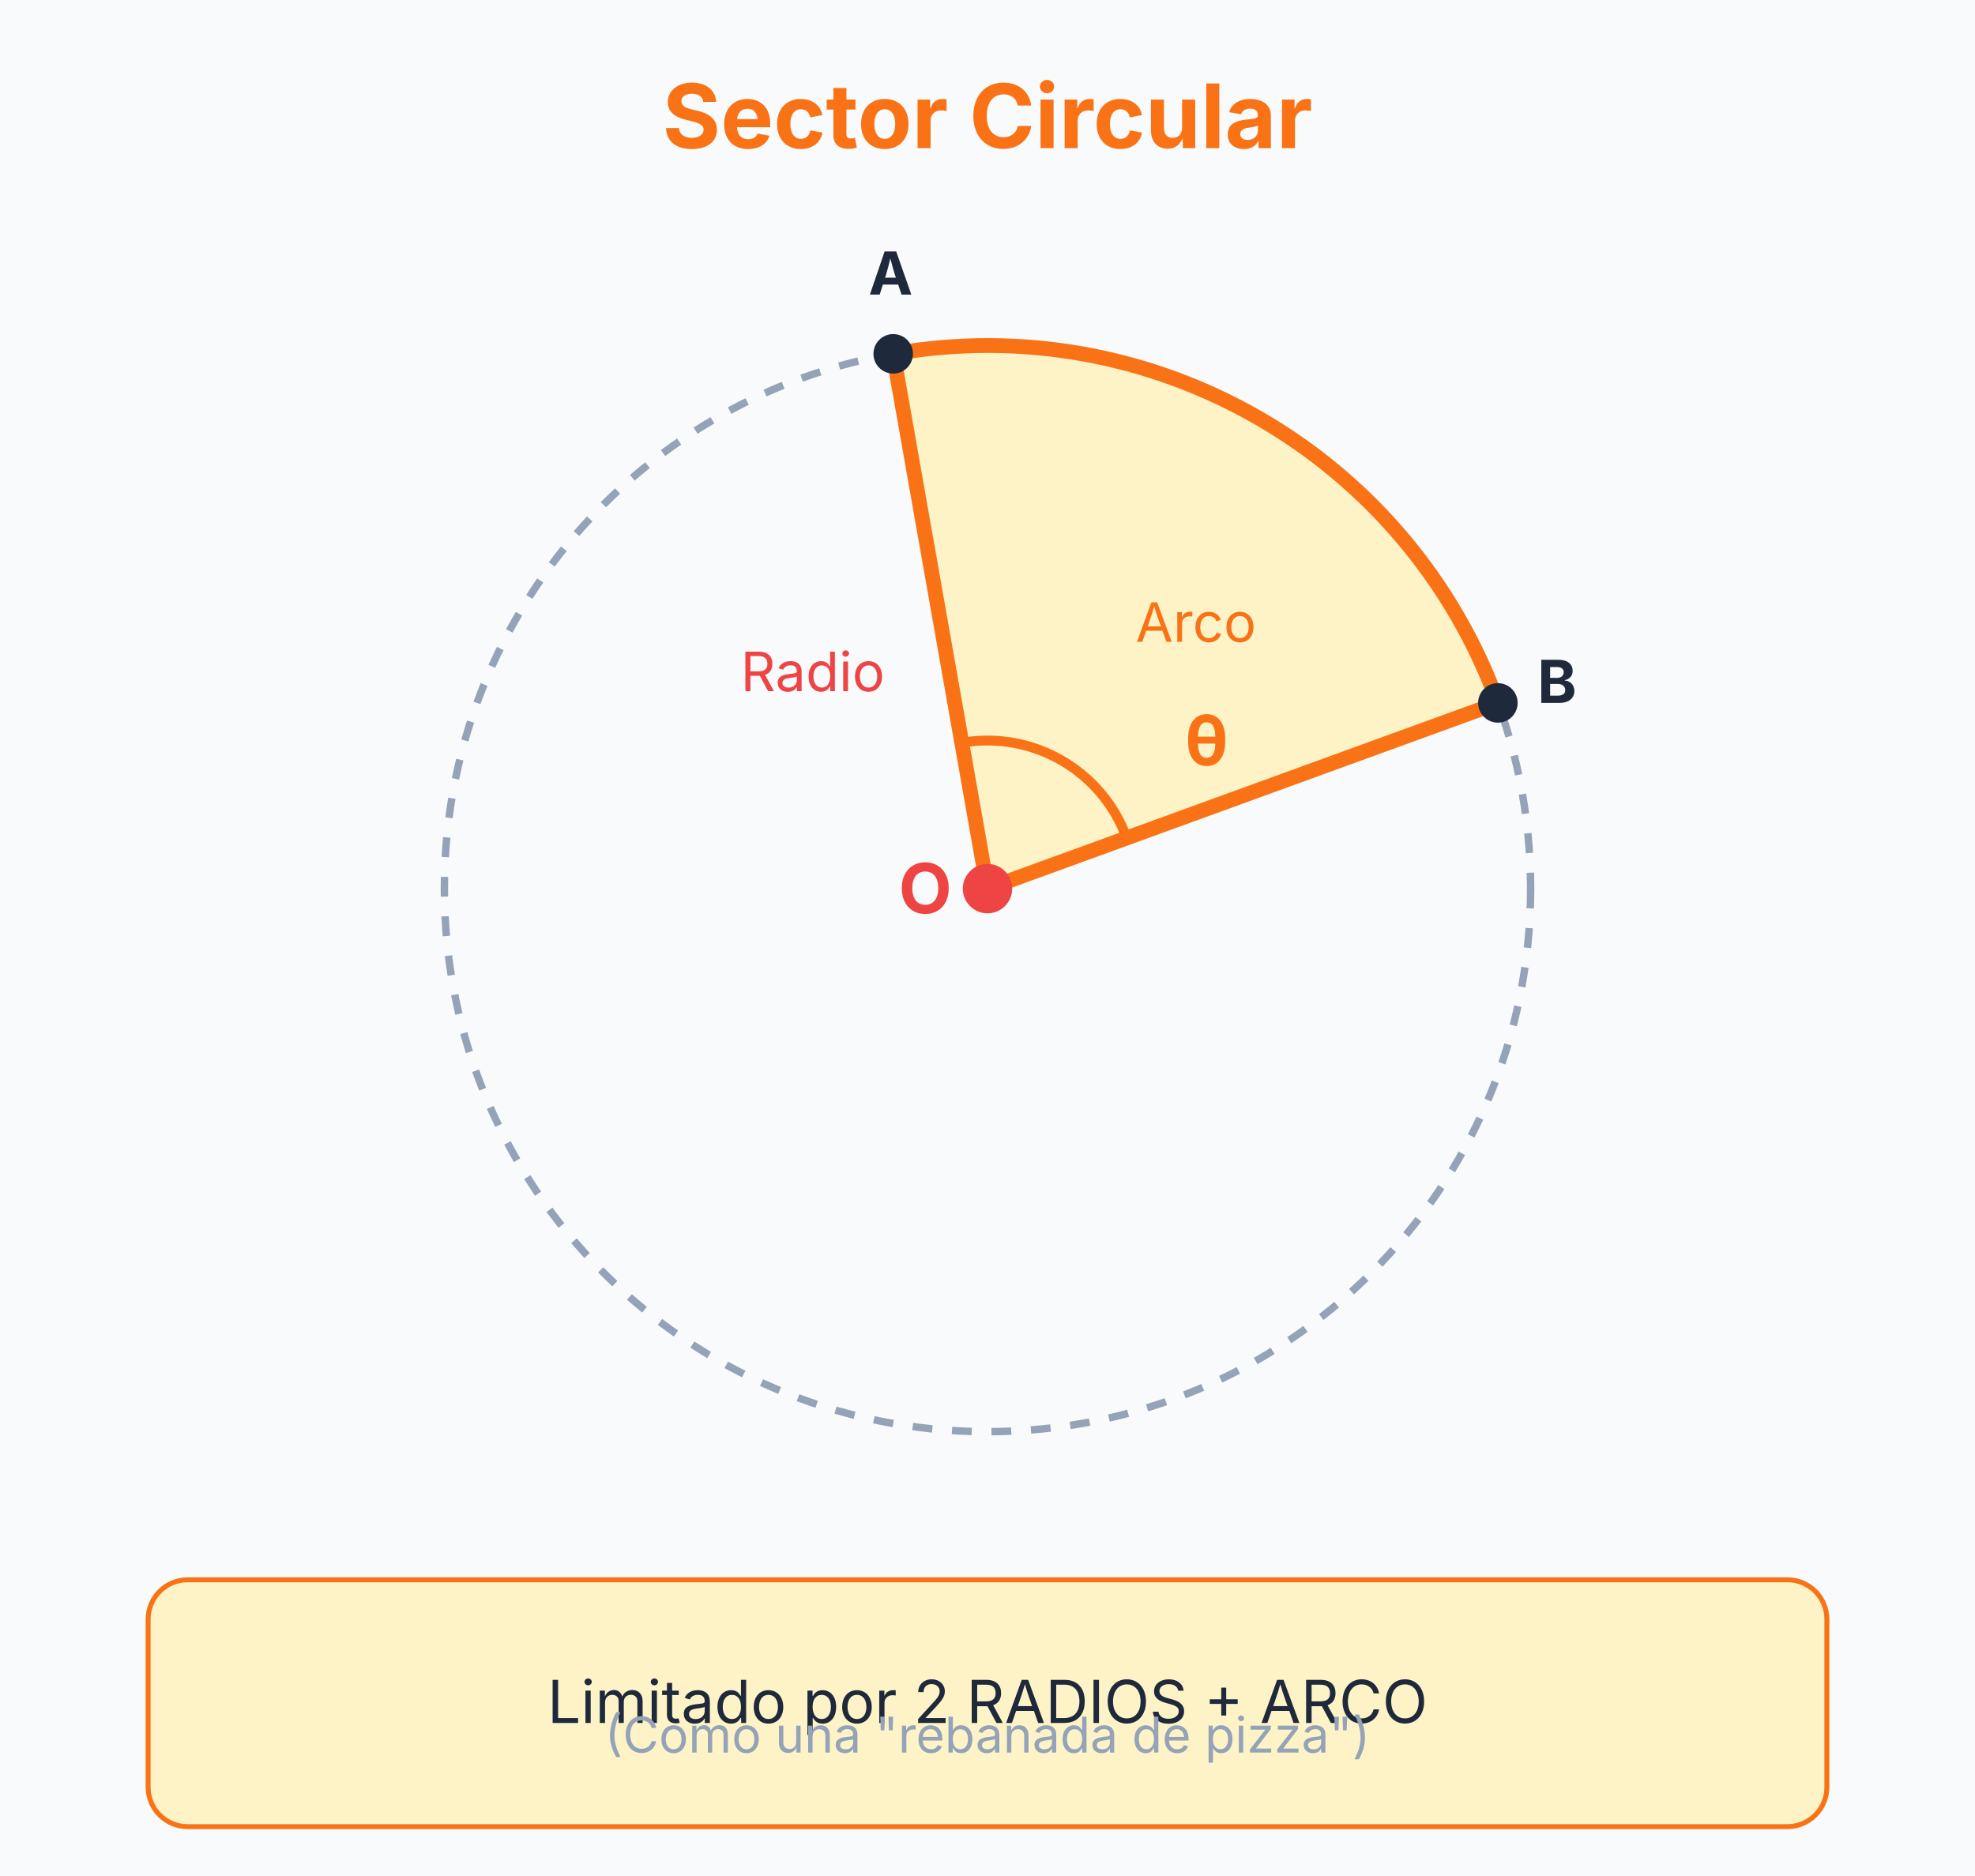
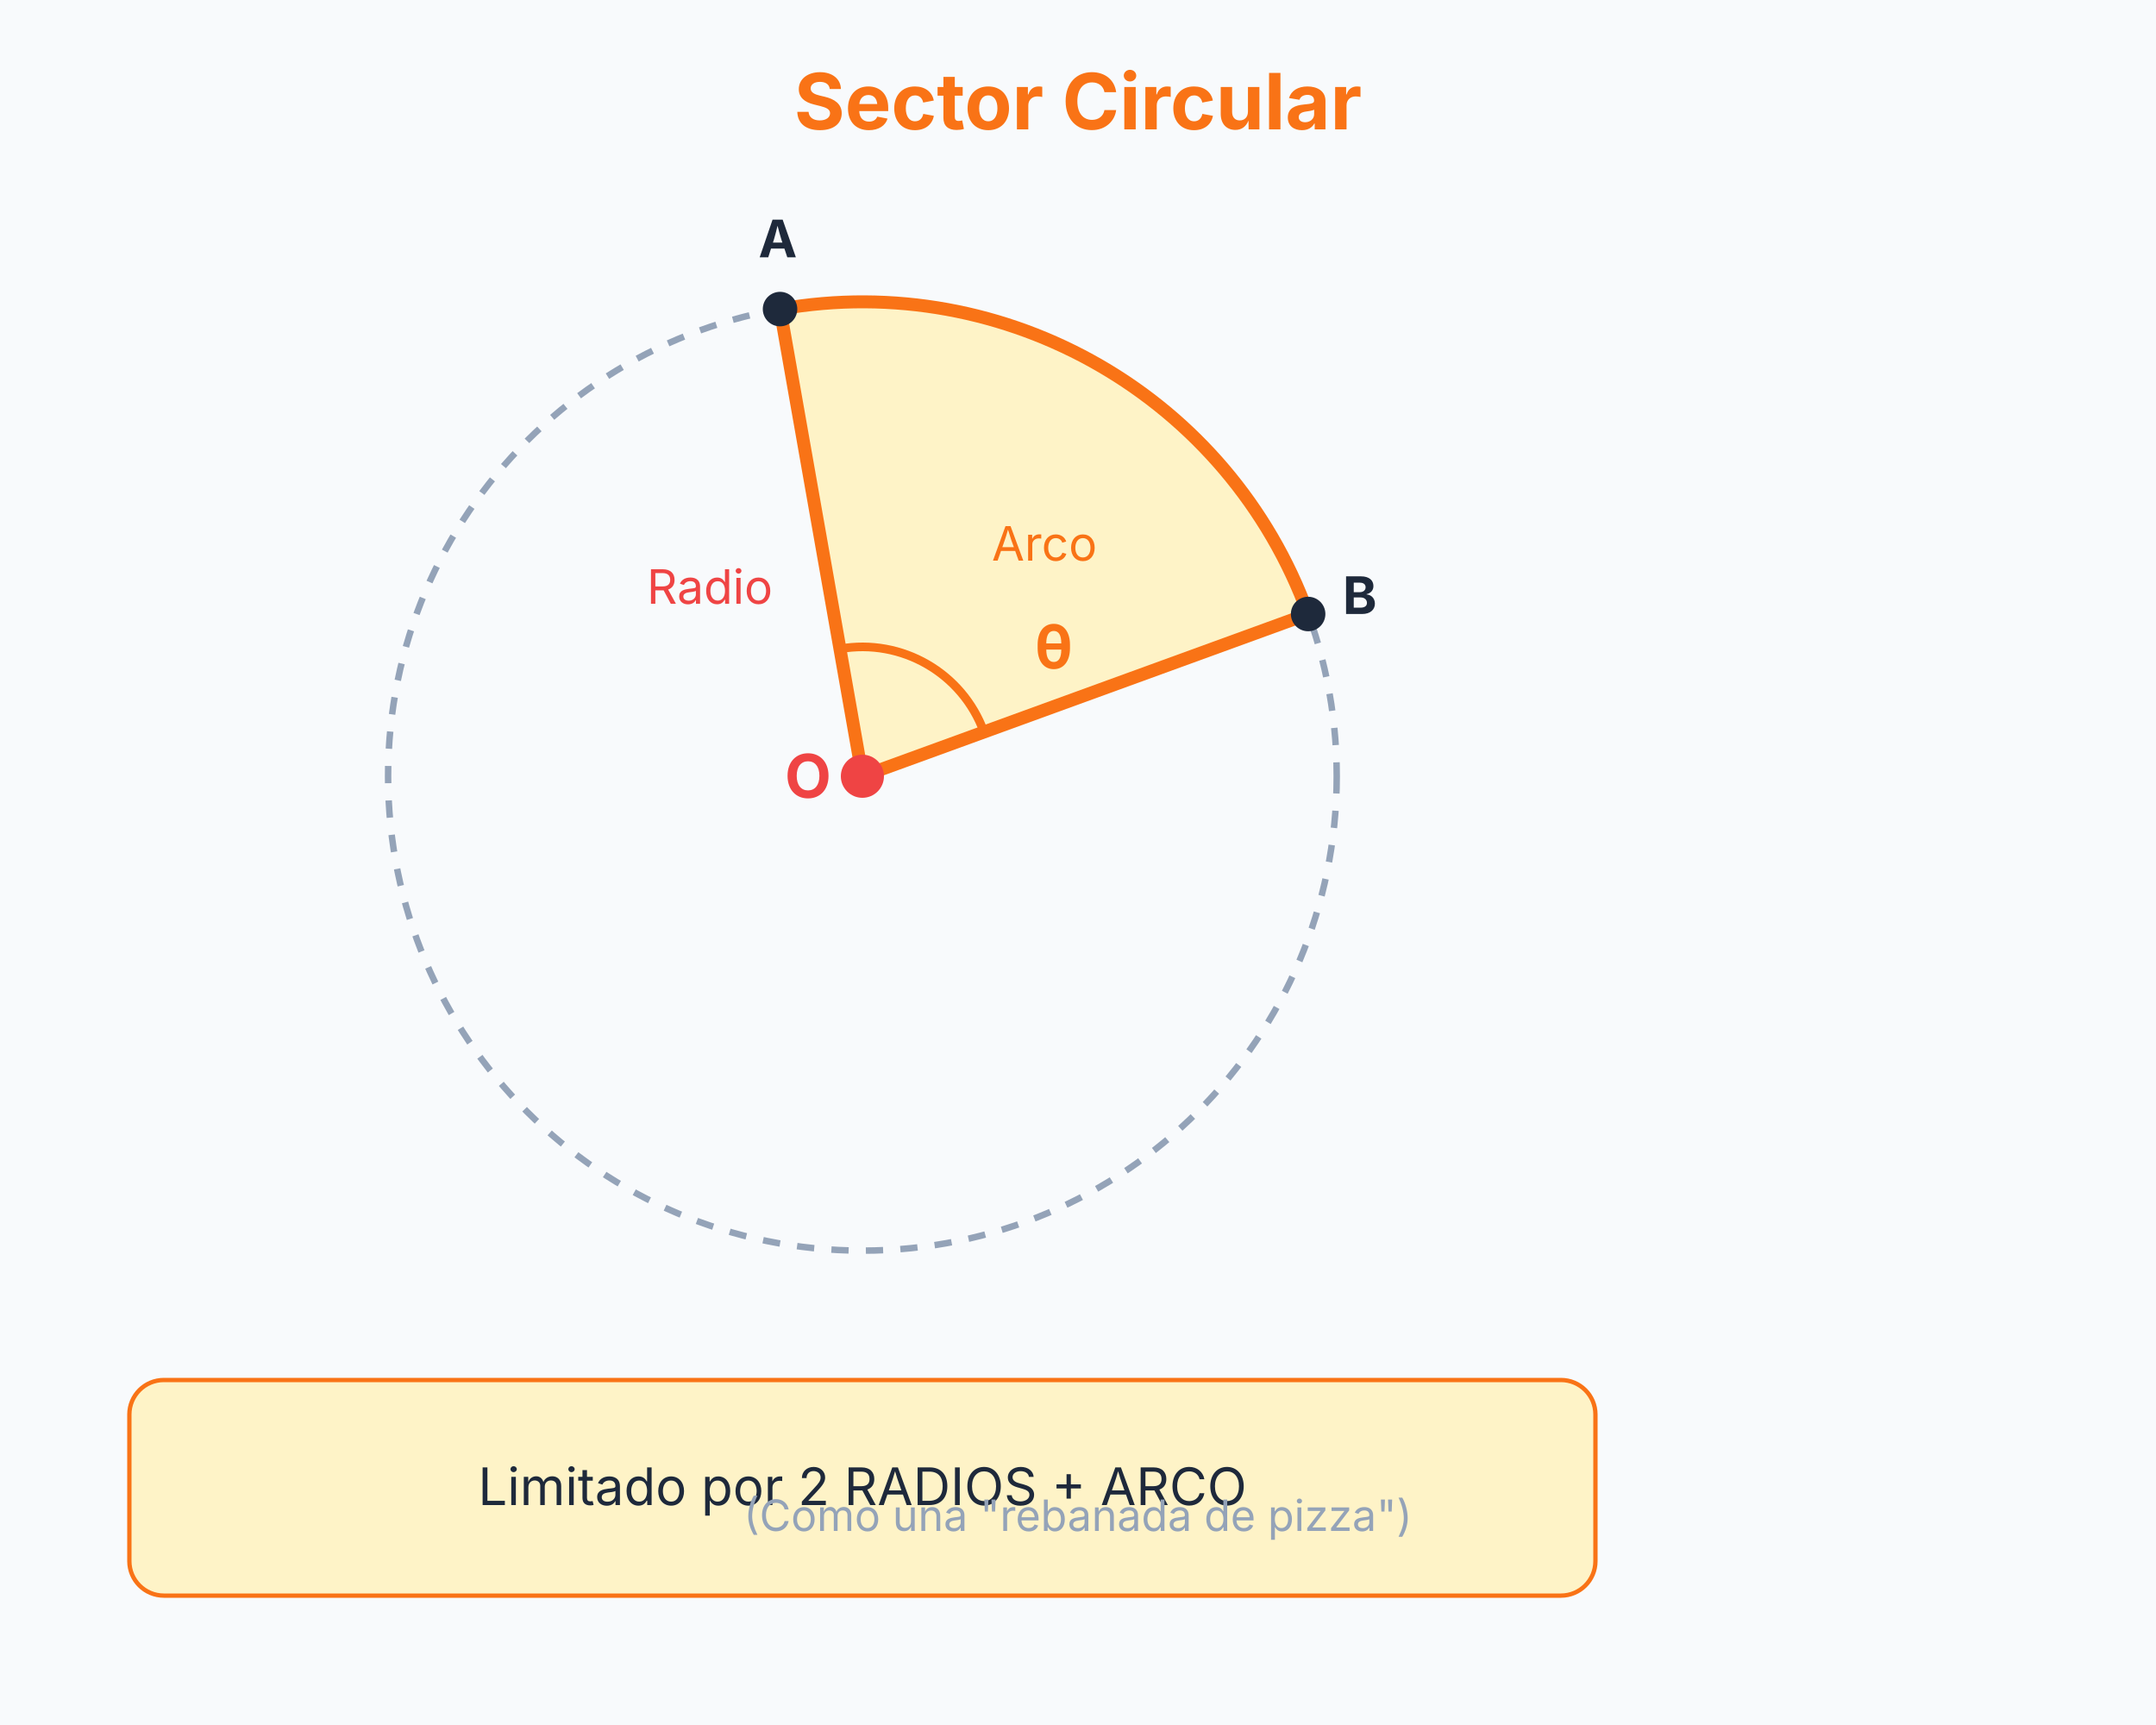
- <svg xmlns="http://www.w3.org/2000/svg" viewBox="0 0 400 380" style="font-family: 'Inter', 'Segoe UI', system-ui, sans-serif;">
-   <rect width="400" height="380" fill="#f8fafc" />
-   <text x="200.00" y="30.00" text-anchor="middle" font-size="18" font-weight="bold" fill="#f97316">Sector Circular</text>
+ <svg xmlns="http://www.w3.org/2000/svg" viewBox="0 0 500 400" style="font-family: 'Inter', 'Segoe UI', system-ui, sans-serif;">
+   <rect width="500" height="400" fill="#f8fafc" />
+   <text x="250.00" y="30.00" text-anchor="middle" font-size="18" font-weight="bold" fill="#f97316">Sector Circular</text>
  <circle cx="200" cy="180" r="110" fill="none" stroke="#94a3b8" stroke-width="1.5" stroke-dasharray="4,4" />
  <path d="M 200 180 L 303.37 142.38 A 110 110 0 0 0 180.90 71.67 Z" fill="#fef3c7" stroke="#f97316" stroke-width="3" />
  <circle cx="200" cy="180" r="5" fill="#ef4444" />
  <text x="182.00" y="185.00" text-anchor="start" font-size="14" font-weight="bold" fill="#ef4444">O</text>
  <circle cx="180.90" cy="71.67" r="4" fill="#1e293b" />
  <circle cx="303.37" cy="142.38" r="4" fill="#1e293b" />
  <text x="175.90" y="59.67" text-anchor="start" font-size="12" font-weight="bold" fill="#1e293b">A</text>
  <text x="311.37" y="142.38" text-anchor="start" font-size="12" font-weight="bold" fill="#1e293b">B</text>
  <path d="M 228.19 169.74 A 30 30 0 0 0 194.79 150.46" fill="none" stroke="#f97316" stroke-width="2" />
  <text x="240.00" y="155.00" text-anchor="start" font-size="14" font-weight="bold" fill="#f97316">θ</text>
  <text x="230.00" y="130.00" text-anchor="start" font-size="11" font-weight="normal" fill="#f97316">Arco</text>
  <text x="150.00" y="140.00" text-anchor="start" font-size="11" font-weight="normal" fill="#ef4444">Radio</text>
  <rect x="30" y="320" width="340" height="50" rx="8" fill="#fef3c7" stroke="#f97316" />
  <text x="200.0" y="349.0" text-anchor="middle" font-size="12" fill="#1e293b">Limitado por 2 RADIOS + ARCO</text>
-   <text x="200.00" y="355.00" text-anchor="middle" font-size="10" font-weight="normal" fill="#94a3b8">(Como una "rebanada de pizza")</text>
+   <text x="250.00" y="355.00" text-anchor="middle" font-size="10" font-weight="normal" fill="#94a3b8">(Como una "rebanada de pizza")</text>
</svg>
